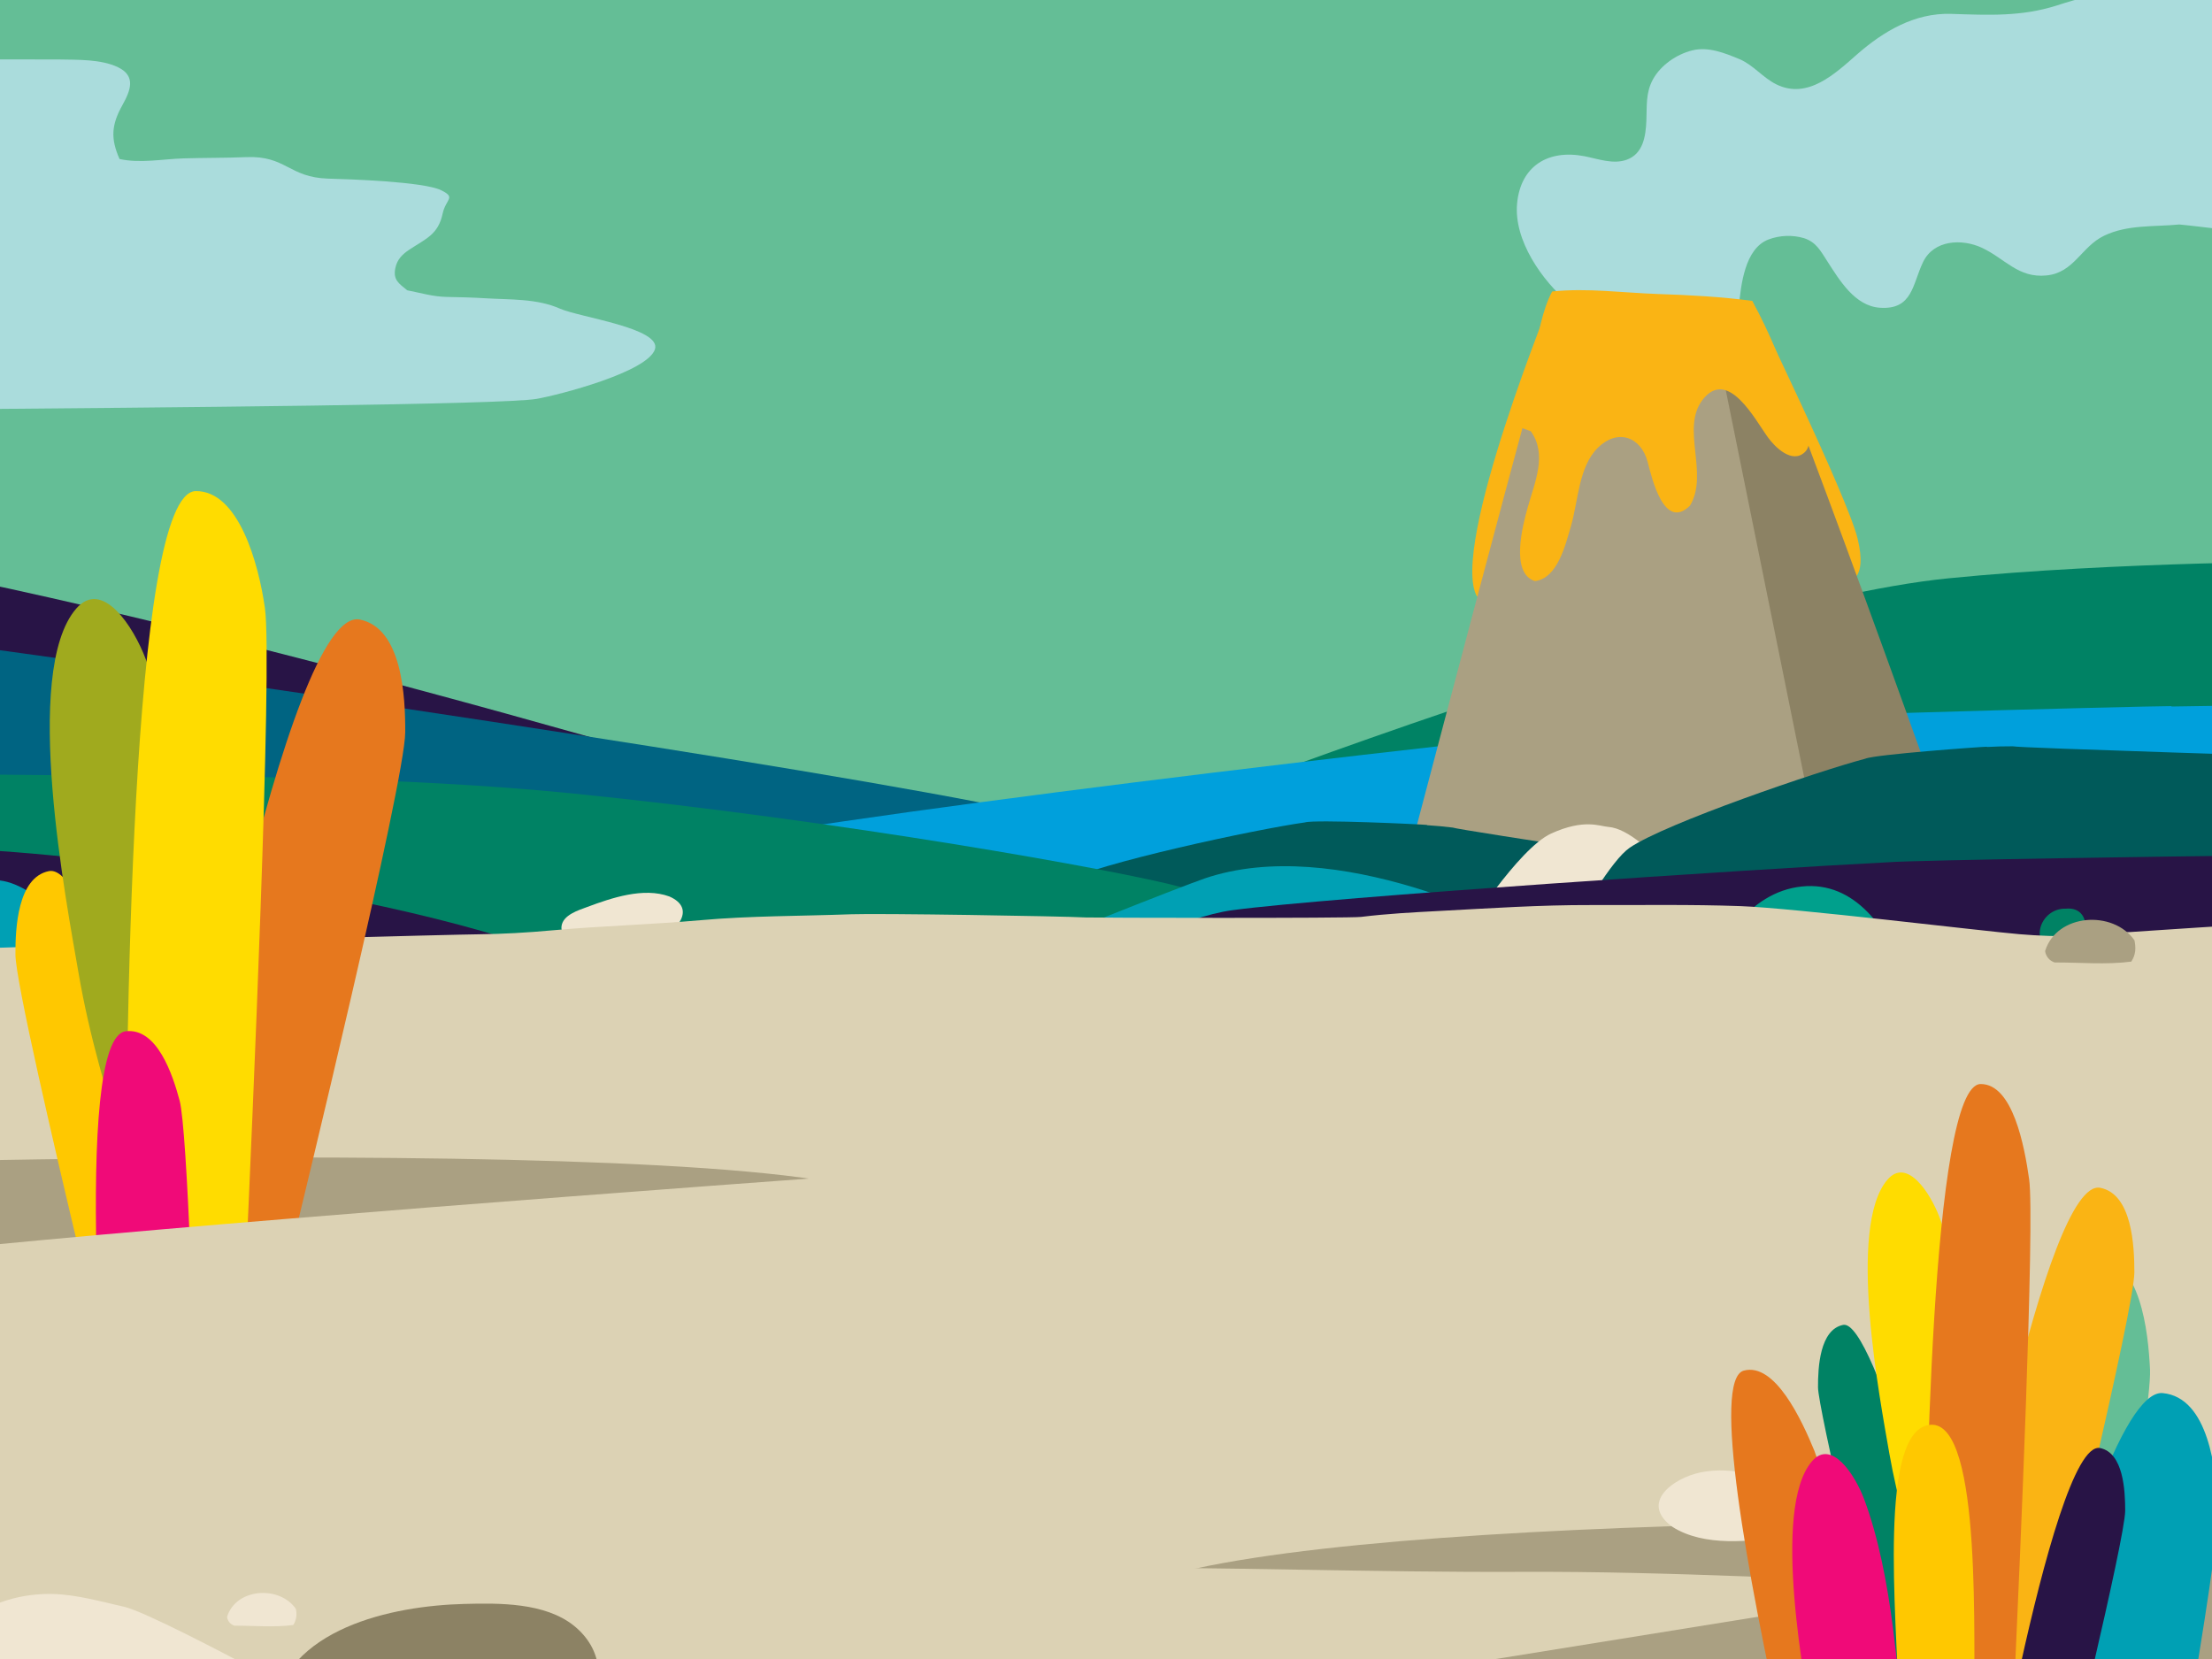
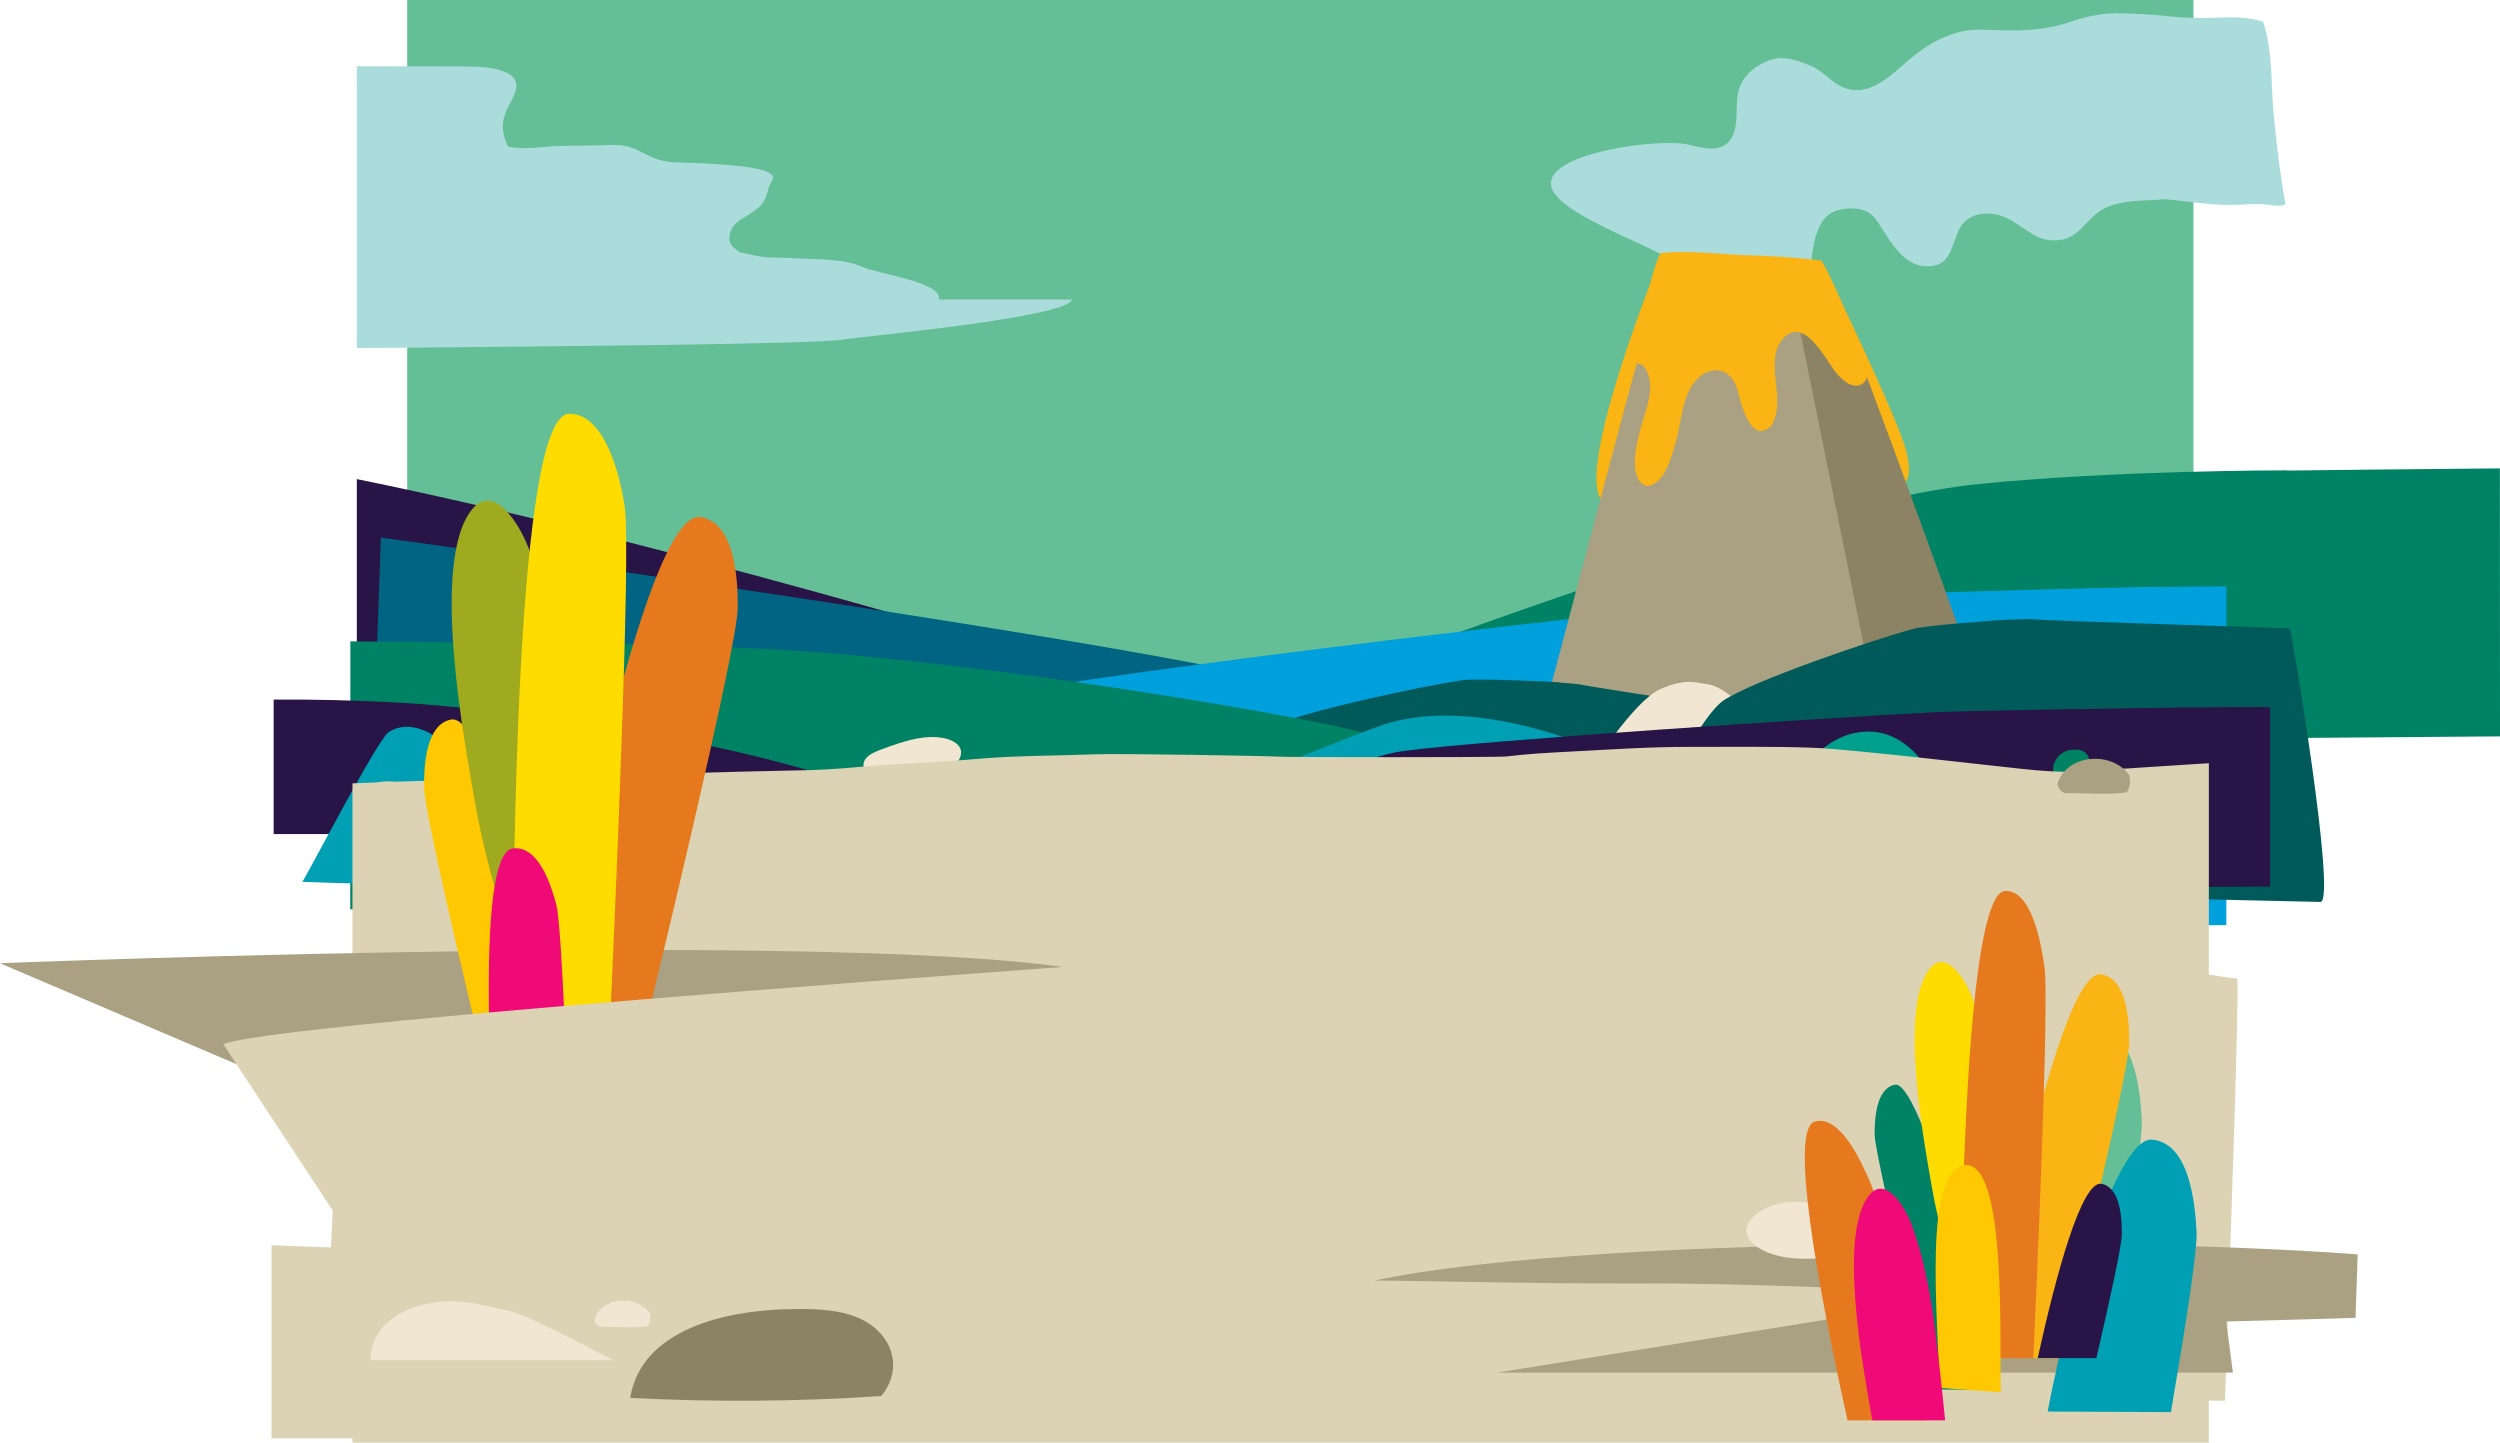
- <svg xmlns="http://www.w3.org/2000/svg" version="1.1" width="480px" height="360px" viewBox="0,0,480,360">
-   <g>
-     <g id="jurrasic2" stroke="none" stroke-width="1" fill="none" fill-rule="evenodd">
-       <path d="M-1.191,278.939v-283.939h481.663v283.939z" fill="#64be96" />
-       <path d="M563.134,193.568l-359.499,2.727c16.346,-7.881 160.789,-64.934 219.005,-70.784c36.747,-3.684 81.894,-3.684 83.104,-3.684l0.1,0.065c3.542,-0.089 35.814,-0.39 57.26,-0.59z" fill="#008264" />
-       <path d="M214.851,186.26l-229.631,-1.334v-60.731c87.897,17.792 212.512,55.749 229.631,62.065z" fill="#281446" />
-       <path d="M262.017,185.818l-15.419,30.643l-257.836,5.218l2.952,-81.717c70.896,9.64 203.686,29.415 237.812,37.75c5.395,1.316 25.466,6.305 32.491,8.105z" fill="#006482" />
-       <path d="M489.345,244.459l-480.984,3.194c25.035,-10.555 100.264,-54.492 132.843,-62.248c32.579,-7.757 174.59,-24.445 217.683,-28.364c8.855,-1.358 107.436,-3.837 112.224,-3.813c0.054,0.022 0.105,0.05 0.153,0.083c6.021,-0.114 12.048,-0.183 18.081,-0.207z" fill="#00a0dc" />
-       <path d="M375.734,120.464l-6.735,-50.052l11.216,-5.118c0,0 20.637,42.378 22.88,51.581c2.243,9.203 -2.019,9.203 -2.019,9.203z" fill="#fab414" />
-       <path d="M341.614,88.363l-10.773,35.242l-10.325,5.838c-6.086,-10.549 16.712,-66.191 16.712,-66.191z" fill="#fab414" />
-       <path d="M363.904,78.116l20.56,-1.411c2.296,2.851 46.912,125.583 46.912,129.278l-67.472,15.047z" fill="#8c8264" />
-       <path d="M400.799,214.595l-108.617,22.432c0.136,-0.555 39.787,-151.314 41.705,-156.834l37.986,-8.453z" fill="#aaa082" />
-       <path d="M505.313,50.064c-1.051,0.897 -4.864,0.077 -6.151,0c-2.857,-0.159 -5.738,0.201 -8.607,0.201c-5.844,0.041 -11.824,-1.004 -17.65,-1.553c-5.46,0.537 -11.234,-0.012 -16.328,2.444c-4.947,2.379 -6.493,8.022 -12.485,8.613c-6.122,0.638 -9.032,-3.684 -14.038,-6.009c-4.362,-2.019 -10.425,-1.706 -12.745,3.093c-2.32,4.799 -2.249,10.437 -9.404,9.923c-5.437,-0.39 -8.737,-5.992 -11.381,-10.077c-1.476,-2.284 -2.414,-4.168 -5.088,-5.029c-2.523,-0.728 -5.214,-0.624 -7.674,0.295c-5.189,1.983 -5.986,9.964 -6.446,14.687l-36.888,-0.885c-5.744,-4.835 -12.001,-13.595 -11.216,-21.67c0.785,-8.075 6.735,-11.753 14.693,-10.183c2.904,0.573 6.181,1.812 9.132,0.732c3.518,-1.305 4.073,-5.065 4.221,-8.388c0.148,-3.217 -0.189,-6.092 1.434,-9.044c1.694,-3.081 5.13,-5.437 8.506,-6.275c3.495,-0.891 7.101,0.59 10.289,1.901c3.058,1.322 5.035,4.008 7.951,5.454c6.836,3.406 12.869,-2.397 17.538,-6.493c5.714,-5.006 12.532,-9.049 20.413,-8.79c8.105,0.254 15.265,0.643 23.028,-1.854c4.457,-1.429 8.471,-2.58 13.193,-2.58c4.535,0.022 9.067,0.272 13.577,0.75c4.762,0.507 9.555,0.65 14.339,0.425c3.748,-0.213 8.182,-0.071 11.753,1.11c2.633,8.081 2.019,16.487 2.822,24.893c0.779,8.146 1.706,16.245 3.211,24.309z" fill="#aadcdc" />
-       <path d="M333.072,126.096c-5.401,-1.73 -2.633,-12.131 -1.576,-15.938c1.535,-5.513 4.321,-11.511 0.685,-16.582l-2.774,-1.004c-0.047,-2.745 1.21,-5.513 1.836,-8.146c0.59,-2.361 1.063,-4.776 1.588,-7.16c1.009,-4.634 1.771,-9.84 3.985,-14.02c7.727,-0.791 15.307,0.295 23.022,0.555c6.765,0.224 13.66,0.59 20.372,1.488c3.967,7.084 6.753,14.587 9.675,22.184c0.956,2.485 4.221,8.264 1.771,10.626c-2.745,2.645 -6.493,-1.068 -8.016,-3.188c-2.757,-3.772 -8.713,-15.301 -14.215,-8.111c-4.722,6.192 1.47,16.027 -2.715,22.939c-5.626,5.496 -8.264,-6.033 -9.156,-9.445c-1.476,-5.626 -6.588,-7.29 -10.797,-3.158c-4.209,4.132 -4.25,11.452 -5.856,17.007c-1.234,4.197 -2.922,11.358 -7.828,11.954z" fill="#fab414" />
-       <path d="M213.499,212.252c6.328,-9.604 12.686,-18.607 16.588,-20.661c8.217,-4.339 42.703,-11.682 53.081,-13.128c2.161,-0.673 25.372,0.407 26.481,0.543c0.004,0.019 0.004,0.04 0,0.059c1.865,0.112 3.725,0.295 5.578,0.514c0.874,0.472 67.933,10.543 68.913,10.72c0.13,0.094 1.009,9.681 1.901,21.936z" fill="#005a5a" />
-       <path d="M-16.521,167.937c21.446,0.201 53.718,0.502 57.26,0.59l0.1,-0.065c1.21,0 46.357,0 83.104,3.684c58.216,5.85 119.243,16.783 132.265,20.33c21.275,5.791 70.394,42.573 86.74,50.454l-359.499,-2.727z" fill="#008264" />
-       <path d="M142.131,75.771c-1.57,4.959 -20.82,9.924 -25.626,10.774c-7.32,1.293 -79.338,1.865 -131.285,2.314v-75.996c14.616,0.012 26.906,0.041 27.573,0.041c4.008,0.083 9.114,-0.089 12.804,1.682c3.99,1.924 2.715,5.071 0.974,8.211c-2.403,4.303 -2.597,7.249 -0.632,11.706c4.48,0.992 9.386,0 13.925,-0.136c4.539,-0.136 9.073,-0.083 13.613,-0.272c8.619,-0.348 9.178,4.425 17.773,4.667c4.173,0.118 20.722,0.626 24.524,2.538c3.264,1.629 0.961,1.826 0.264,5.108c-0.962,4.492 -3.624,5.39 -7.196,7.751c-1.541,1.027 -2.662,2.125 -3.052,4.008c-0.537,2.562 0.75,3.341 2.58,4.829c2.904,0.555 5.537,1.375 8.524,1.434c2.828,0.053 5.626,0.118 8.447,0.295c5.36,0.331 11.151,0.024 16.18,2.255c4.256,1.883 22.007,4.219 20.608,8.788z" fill="#aadcdc" />
-       <path d="M337.087,205.44c-2.119,4.646 -117.513,1.954 -117.513,1.954c1.924,-1.234 36.552,-14.976 41.865,-16.783c28.429,-9.634 66.823,9.746 75.648,14.829z" fill="#00a0b4" />
-       <path d="M317.848,202.494c0,0 11.594,-18.37 18.76,-21.623c7.166,-3.253 10.484,-1.582 12.397,-1.434c8.506,0.643 21.841,20.33 22.668,21.883c-2.302,2.025 -53.824,1.175 -53.824,1.175z" fill="#f0e6d2" />
-       <path d="M514.728,238.208l-192.323,-4.292c5.879,-7.196 23.559,-44.663 31.216,-49.946c7.656,-5.283 41.021,-16.664 51.15,-19.333c2.072,-0.921 25.242,-2.597 26.363,-2.597c0.014,0.016 0.026,0.034 0.035,0.053c1.865,-0.112 3.731,-0.148 5.596,-0.148c0.927,0.36 68.706,2.408 69.698,2.473c0.372,0.236 12.721,73.576 8.264,73.789z" fill="#005a5a" />
-       <path d="M-37.211,219.908v-36.269c10.531,-0.053 22.101,0.165 34.238,0.85c29.616,1.676 121.81,13.087 147.477,35.419z" fill="#281446" />
-       <path d="M35.987,230.823c-1.181,4.646 -65.483,1.954 -65.483,1.954c1.068,-1.234 20.378,-38.589 23.329,-40.395c15.844,-9.634 37.237,33.358 42.154,38.441z" fill="#00a0b4" />
-       <path d="M501.151,234.076l-320.42,1.181c16.346,-3.867 65.465,-34.917 86.74,-37.756c21.275,-2.839 113.971,-8.949 142.117,-10.384c5.75,-0.496 70.129,-1.399 73.252,-1.399l0.1,0.035c5.171,-0.083 10.36,-0.083 15.549,-0.083c0.218,0.018 1.151,0.035 2.662,0.065z" fill="#281446" />
-       <path d="M420.869,235.705l-58.754,3.483c0,0 5.738,-44.427 28.884,-46.823c23.146,-2.391 28.347,41.493 29.87,43.341z" fill="#00a08c" />
-       <path d="M448.242,197.181c6.972,-0.714 4.9,10.927 -1.972,9.345c-6.322,-1.452 -3.636,-9.492 1.972,-9.345z" fill="#008264" />
-       <path d="M145.23,194.525c5.986,2.603 1.629,7.562 -2.491,9.392c-4.929,2.184 -10.75,1.417 -15.903,0.549c-1.806,-0.301 -5.313,-1.009 -4.988,-3.477c0.325,-2.467 3.66,-3.459 5.602,-4.185c5.295,-1.972 12.19,-4.315 17.78,-2.279z" fill="#f0e6d2" />
-       <path d="M484.623,384.014h-500.583v-177.784l6.629,-0.254c1.683,-0.302 3.4,-0.363 5.1,-0.183c16.127,-0.567 35.838,-1.157 53.996,-1.665c0.024,-0.118 0.071,-0.23 0.071,-0.348c4.103,0.065 8.111,-0.041 12.202,-0.313c0.035,0.106 0.035,0.213 0.035,0.325c22.296,-0.608 40.005,-1.051 41.776,-1.051c5.254,-0.059 10.578,-0.366 15.809,-0.844c10.761,-0.98 21.582,-1.257 32.337,-2.214c10.85,-0.968 21.871,-0.885 32.786,-1.293c5.921,-0.224 45.59,0.407 50.814,0.697c1.316,0.077 57.177,0.207 59.792,-0.124c5.59,-0.691 11.216,-0.986 16.836,-1.281c11.062,-0.584 21.965,-1.322 33.057,-1.287c10.809,0.035 21.582,-0.159 32.396,0.23c11.665,0.425 52.307,5.401 60.519,6.092c4.177,0.354 8.37,0.496 12.562,0.425c3.884,-0.065 7.574,-0.891 11.487,-0.891c0.024,0.018 13.353,-0.915 22.379,-1.452z" fill="#dcd2b4" />
-       <path d="M-111,254.736c0,0 252.653,-10.035 299.287,3.542c46.634,13.577 -202.476,37.78 -202.476,37.78z" fill="#aaa082" />
-       <path d="M123.353,325.91c-12.237,1.93 -73.027,4.421 -83.824,3.867c3.695,-7.013 25.224,-14.758 38.606,-16.529c7.513,-1.016 15.149,-0.64 22.526,1.11c4.356,1.045 23.282,8.766 22.692,11.552z" fill="#008264" />
-       <path d="M36.312,272.446c3.4,-18.89 26.039,-141.131 41.77,-138.003c9.179,1.83 9.894,16.712 9.852,24.486c-0.059,10.714 -22.745,104.019 -25.059,113.517z" fill="#e6781e" />
-       <path d="M17.398,272.446c-5.513,-23.117 -14.049,-59.698 -14.049,-65.335c-0.03,-5.738 0.496,-16.718 7.255,-18.081c9.079,-1.8 21.251,52.721 27.349,83.417z" fill="#ffc800" />
-       <path d="M47.203,263.373c-8.477,-0.236 -15.437,-0.283 -19.935,-13.548c-3.955,-11.653 -7.898,-25.135 -10.206,-38.589c-2.58,-15.053 -12.397,-65.448 -0.531,-79.161c5.679,-6.582 12.467,3.943 15.1,10.968c4.055,10.82 6.682,24.138 8.335,37.337c3.312,26.505 5.95,55.312 7.237,82.992z" fill="#a0aa1e" />
-       <path d="M27.18,272.446c0.183,-43.565 1.004,-165.741 15.301,-165.877c9.333,-0.1 13.654,15.844 15.006,25.383c1.712,12.09 -2.857,114.396 -4.038,140.494z" fill="#ffdc00" />
-       <path d="M20.934,272.446c-0.561,-24.793 0.502,-47.974 6.358,-48.665c6.854,-0.809 10.224,9.569 11.694,15.077c0.844,3.176 1.671,17.485 2.361,33.589z" fill="#f00a78" />
-       <path d="M-21.273,321.424l-29.515,-44.864c16.865,-7.084 336.034,-28.447 338.395,-28.925c2.58,-0.519 5.165,-1.116 7.78,-1.446c5.59,-0.691 11.216,-0.986 16.836,-1.281c11.062,-0.584 21.965,-1.322 33.057,-1.287c10.809,0.035 21.582,-0.159 32.396,0.23c11.665,0.425 52.307,5.401 60.519,6.092c4.185,0.354 50.359,8.925 54.102,8.925c0.537,3.388 -1.741,69.113 -3.323,113.824h-512.755z" fill="#dcd2b4" />
-       <path d="M328.279,356.429c-0.177,-0.449 -0.289,-0.72 -0.443,-1.116l-5.732,-0.218c-7.515,-3.996 0.549,-10.035 6.493,-13.276c8.223,-4.439 18.158,-5.183 30.159,-5.803c11.558,-0.59 23.063,-0.183 30.549,4.339c7.674,4.616 9.976,10.567 3.902,15.773c-2.166,-0.213 -4.132,0.455 -6.222,0c-9.303,0.903 -19.15,0.401 -28.589,0.496c-10.029,0.13 -20.088,-0.059 -30.118,-0.195z" fill="#00a08c" />
-       <path d="M524.764,333.248l-0.59,17.119c0,0 -315.816,10.035 -278.626,-5.903c37.19,-15.938 209.56,-16.529 279.217,-11.216z" fill="#aaa082" />
-       <path d="M483.442,347.149v35.684h-521.226v-52.054c20.938,0.744 218.651,8.217 223.964,8.471c15.649,0.756 31.576,1.021 47.225,0.927c32.207,-0.183 64.521,1.051 96.705,0.909c32.479,-0.148 65.341,1.854 97.932,2.845c6.995,0.213 29.604,1.564 55.401,3.217z" fill="#dcd2b4" />
-       <path d="M486.984,333.838l4.132,31.286h-198.344z" fill="#aaa082" />
-       <path d="M362.966,331.359c-7.255,-5.189 0,-10.572 6.009,-11.842c7.208,-1.511 14.758,1.181 21.405,3.802c2.326,0.921 6.777,2.857 5.667,6.068c-1.11,3.211 -5.903,3.577 -8.678,3.996c-7.633,1.139 -17.52,2.302 -24.403,-2.025z" fill="#f0e6d2" />
-       <path d="M426.394,345.52c6.794,-35.43 19.616,-74.137 28.152,-73.328c9.988,0.945 11.605,16.747 12.007,25.011c0.23,4.787 -2.969,25.366 -6.913,48.47z" fill="#64be96" />
-       <path d="M441.152,375.626c6.794,-35.43 19.616,-74.137 28.152,-73.328c9.988,0.945 11.605,16.747 12.007,25.011c0.23,4.787 -2.969,25.366 -6.913,48.47z" fill="#00a0b4" />
-       <path d="M424.441,361.228c2.556,-14.173 19.516,-105.837 31.322,-103.475c6.883,1.37 7.391,12.532 7.391,18.359c-0.047,8.034 -17.025,77.998 -18.795,85.117z" fill="#fab414" />
-       <path d="M409.653,369.658c-4.132,-17.331 -15.124,-64.261 -15.147,-68.582c-0.024,-4.321 0.372,-12.562 5.454,-13.577c6.794,-1.352 22.993,59.267 27.573,82.289z" fill="#008264" />
-       <path d="M438.472,361.211c4.9,-22.196 11.812,-48.063 17.237,-46.989c5.083,1.033 5.454,9.274 5.454,13.577c-0.012,3.087 -3.424,18.559 -6.871,33.429z" fill="#281446" />
-       <path d="M432.599,354.428c-6.358,-0.177 -11.576,-0.213 -14.953,-10.159c-2.952,-8.737 -5.903,-18.849 -7.674,-28.925c-1.936,-11.287 -9.274,-49.072 -0.401,-59.356c4.262,-4.935 9.351,2.952 11.322,8.223c3.04,8.117 5.012,18.099 6.251,27.998c2.521,19.864 4.498,41.463 5.454,62.219z" fill="#ffdc00" />
-       <path d="M417.593,361.205c0.142,-32.668 1.476,-125.872 12.196,-125.972c6.989,-0.041 9.522,13.506 10.531,20.661c1.281,9.055 -2.131,85.766 -3.028,105.335z" fill="#e6781e" />
-       <path d="M387.192,378.005c-8.14,-36.8 -15.773,-78.736 -8.778,-80.589c6.765,-1.795 12.556,10.714 15.301,17.396c2.149,5.23 8.943,35.956 14.758,63.193z" fill="#e6781e" />
-       <path d="M412.015,369.256c-0.419,-18.601 -4.557,-59.267 6.924,-60.082c11.482,-0.815 9.085,49.191 9.604,61.262z" fill="#ffc800" />
-       <path d="M393.597,376.458c-1.936,-11.293 -9.256,-49.078 -0.401,-59.362c4.238,-4.935 9.351,2.957 11.322,8.229c3.04,8.111 5.012,18.099 6.251,27.992c1.009,8.005 1.924,16.293 2.733,24.687h-19.616c-0.094,-0.519 -0.171,-1.033 -0.289,-1.547z" fill="#f00a78" />
-       <path d="M-11.125,361.771c0.106,-11.476 12.65,-16.145 22.632,-15.879c5.189,0.142 10.395,1.647 15.437,2.78c4.256,0.956 21.481,9.988 27.343,13.099z" fill="#f0e6d2" />
-       <path d="M58.938,371.948c2.952,-18.689 26.281,-23.494 41.77,-23.896c7.633,-0.201 17.532,-0.319 23.825,4.722c6.163,4.959 7.084,12.627 2.102,18.672c-22.536,1.508 -45.141,1.675 -67.697,0.502z" fill="#8c8264" />
-       <path d="M64.174,349.08c0.327,1.203 0.134,2.488 -0.531,3.542c-4.262,0.555 -8.63,0.124 -12.78,0.148c-0.857,-0.271 -1.479,-1.015 -1.594,-1.907c1.93,-6.263 11.328,-6.871 14.905,-1.783z" fill="#f0e6d2" />
-       <path d="M463.177,204.041c0.301,1.582 0.348,3.028 -0.691,4.628c-5.537,0.714 -11.216,0.159 -16.623,0.189c-1.116,-0.355 -1.927,-1.324 -2.078,-2.485c2.515,-8.158 14.746,-8.955 19.392,-2.332z" fill="#aaa082" />
+ <svg xmlns="http://www.w3.org/2000/svg" version="1.1" width="674.134" height="389.014" viewBox="0,0,674.134,389.014">
+   <g transform="translate(111,5)">
+     <g data-paper-data="{&quot;isPaintingLayer&quot;:true}" fill-rule="nonzero" stroke="none" stroke-width="1" stroke-linecap="butt" stroke-linejoin="miter" stroke-miterlimit="10" stroke-dasharray="" stroke-dashoffset="0" style="mix-blend-mode: normal">
+       <g>
+         <path d="M-1.191,278.939v-283.939h481.663v283.939z" fill="#64be96" />
+         <path d="M563.134,193.568l-359.499,2.727c16.346,-7.881 160.789,-64.934 219.005,-70.784c36.747,-3.684 81.894,-3.684 83.104,-3.684l0.1,0.065c3.542,-0.089 35.814,-0.39 57.26,-0.59z" fill="#008264" />
+         <path d="M214.851,186.26l-229.631,-1.334v-60.731c87.897,17.792 212.512,55.749 229.631,62.065z" fill="#281446" />
+         <path d="M262.017,185.818l-15.419,30.643l-257.836,5.218l2.952,-81.717c70.896,9.64 203.686,29.415 237.812,37.75c5.395,1.316 25.466,6.305 32.491,8.105z" fill="#006482" />
+         <path d="M489.345,244.459l-480.984,3.194c25.035,-10.555 100.264,-54.492 132.843,-62.248c32.579,-7.757 174.59,-24.445 217.683,-28.364c8.855,-1.358 107.436,-3.837 112.224,-3.813c0.054,0.022 0.105,0.05 0.153,0.083c6.021,-0.114 12.048,-0.183 18.081,-0.207z" fill="#00a0dc" />
+         <path d="M375.734,120.464l-6.735,-50.052l11.216,-5.118c0,0 20.637,42.378 22.88,51.581c2.243,9.203 -2.019,9.203 -2.019,9.203z" fill="#fab414" />
+         <path d="M341.614,88.363l-10.773,35.242l-10.325,5.838c-6.086,-10.549 16.712,-66.191 16.712,-66.191z" fill="#fab414" />
+         <path d="M363.904,78.116l20.56,-1.411c2.296,2.851 46.912,125.583 46.912,129.278l-67.472,15.047z" fill="#8c8264" />
+         <path d="M400.799,214.595l-108.617,22.432c0.136,-0.555 39.787,-151.314 41.705,-156.834l37.986,-8.453z" fill="#aaa082" />
+         <path d="M505.313,50.064c-1.051,0.897 -4.864,0.077 -6.151,0c-2.857,-0.159 -5.738,0.201 -8.607,0.201c-5.844,0.041 -11.824,-1.004 -17.65,-1.553c-5.46,0.537 -11.234,-0.012 -16.328,2.444c-4.947,2.379 -6.493,8.022 -12.485,8.613c-6.122,0.638 -9.032,-3.684 -14.038,-6.009c-4.362,-2.019 -10.425,-1.706 -12.745,3.093c-2.32,4.799 -2.249,10.437 -9.404,9.923c-5.437,-0.39 -8.737,-5.992 -11.381,-10.077c-1.476,-2.284 -2.414,-4.168 -5.088,-5.029c-2.523,-0.728 -5.214,-0.624 -7.674,0.295c-5.189,1.983 -5.986,9.964 -6.446,14.687l-36.888,-0.885c-5.744,-4.835 -34.001,-13.595 -33.216,-21.67c0.785,-8.075 28.735,-11.753 36.693,-10.183c2.904,0.573 6.181,1.812 9.132,0.732c3.518,-1.305 4.073,-5.065 4.221,-8.388c0.148,-3.217 -0.189,-6.092 1.434,-9.044c1.694,-3.081 5.13,-5.437 8.506,-6.275c3.495,-0.891 7.101,0.59 10.289,1.901c3.058,1.322 5.035,4.008 7.951,5.454c6.836,3.406 12.869,-2.397 17.538,-6.493c5.714,-5.006 12.532,-9.049 20.413,-8.79c8.105,0.254 15.265,0.643 23.028,-1.854c4.457,-1.429 8.471,-2.58 13.193,-2.58c4.535,0.022 9.067,0.272 13.577,0.75c4.762,0.507 9.555,0.65 14.339,0.425c3.748,-0.213 8.182,-0.071 11.753,1.11c2.633,8.081 2.019,16.487 2.822,24.893c0.779,8.146 1.706,16.245 3.211,24.309z" fill="#aadcdc" />
+         <path d="M333.072,126.096c-5.401,-1.73 -2.633,-12.131 -1.576,-15.938c1.535,-5.513 4.321,-11.511 0.685,-16.582l-2.774,-1.004c-0.047,-2.745 1.21,-5.513 1.836,-8.146c0.59,-2.361 1.063,-4.776 1.588,-7.16c1.009,-4.634 1.771,-9.84 3.985,-14.02c7.727,-0.791 15.307,0.295 23.022,0.555c6.765,0.224 13.66,0.59 20.372,1.488c3.967,7.084 6.753,14.587 9.675,22.184c0.956,2.485 4.221,8.264 1.771,10.626c-2.745,2.645 -6.493,-1.068 -8.016,-3.188c-2.757,-3.772 -8.713,-15.301 -14.215,-8.111c-4.722,6.192 1.47,16.027 -2.715,22.939c-5.626,5.496 -8.264,-6.033 -9.156,-9.445c-1.476,-5.626 -6.588,-7.29 -10.797,-3.158c-4.209,4.132 -4.25,11.452 -5.856,17.007c-1.234,4.197 -2.922,11.358 -7.828,11.954z" fill="#fab414" />
+         <path d="M213.499,212.252c6.328,-9.604 12.686,-18.607 16.588,-20.661c8.217,-4.339 42.703,-11.682 53.081,-13.128c2.161,-0.673 25.372,0.407 26.481,0.543c0.004,0.019 0.004,0.04 0,0.059c1.865,0.112 3.725,0.295 5.578,0.514c0.874,0.472 67.933,10.543 68.913,10.72c0.13,0.094 1.009,9.681 1.901,21.936z" fill="#005a5a" />
+         <path d="M-16.521,167.937c21.446,0.201 53.718,0.502 57.26,0.59l0.1,-0.065c1.21,0 46.357,0 83.104,3.684c58.216,5.85 119.243,16.783 132.265,20.33c21.275,5.791 70.394,42.573 86.74,50.454l-359.499,-2.727z" fill="#008264" />
+         <path d="M178.131,75.771c-1.57,4.959 -56.82,9.924 -61.626,10.774c-7.32,1.293 -79.338,1.865 -131.285,2.314v-75.996c14.616,0.012 26.906,0.041 27.573,0.041c4.008,0.083 9.114,-0.089 12.804,1.682c3.99,1.924 2.715,5.071 0.974,8.211c-2.403,4.303 -2.597,7.249 -0.632,11.706c4.48,0.992 9.386,0 13.925,-0.136c4.539,-0.136 9.073,-0.083 13.613,-0.272c8.619,-0.348 9.178,4.425 17.773,4.667c4.173,0.118 20.722,0.626 24.524,2.538c3.264,1.629 0.961,1.826 0.264,5.108c-0.962,4.492 -3.624,5.39 -7.196,7.751c-1.541,1.027 -2.662,2.125 -3.052,4.008c-0.537,2.562 0.75,3.341 2.58,4.829c2.904,0.555 5.537,1.375 8.524,1.434c2.828,0.053 5.626,0.118 8.447,0.295c5.36,0.331 11.151,0.024 16.18,2.255c4.256,1.883 22.007,4.219 20.608,8.788z" fill="#aadcdc" />
+         <path d="M337.087,205.44c-2.119,4.646 -117.513,1.954 -117.513,1.954c1.924,-1.234 36.552,-14.976 41.865,-16.783c28.429,-9.634 66.823,9.746 75.648,14.829z" fill="#00a0b4" />
+         <path d="M317.848,202.494c0,0 11.594,-18.37 18.76,-21.623c7.166,-3.253 10.484,-1.582 12.397,-1.434c8.506,0.643 21.841,20.33 22.668,21.883c-2.302,2.025 -53.824,1.175 -53.824,1.175z" fill="#f0e6d2" />
+         <path d="M514.728,238.208l-192.323,-4.292c5.879,-7.196 23.559,-44.663 31.216,-49.946c7.656,-5.283 41.021,-16.664 51.15,-19.333c2.072,-0.921 25.242,-2.597 26.363,-2.597c0.014,0.016 0.026,0.034 0.035,0.053c1.865,-0.112 3.731,-0.148 5.596,-0.148c0.927,0.36 68.706,2.408 69.698,2.473c0.372,0.236 12.721,73.576 8.264,73.789z" fill="#005a5a" />
+         <path d="M-37.211,219.908v-36.269c10.531,-0.053 22.101,0.165 34.238,0.85c29.616,1.676 121.81,13.087 147.477,35.419z" fill="#281446" />
+         <path d="M35.987,230.823c-1.181,4.646 -65.483,1.954 -65.483,1.954c1.068,-1.234 20.378,-38.589 23.329,-40.395c15.844,-9.634 37.237,33.358 42.154,38.441z" fill="#00a0b4" />
+         <path d="M501.151,234.076l-320.42,1.181c16.346,-3.867 65.465,-34.917 86.74,-37.756c21.275,-2.839 113.971,-8.949 142.117,-10.384c5.75,-0.496 70.129,-1.399 73.252,-1.399l0.1,0.035c5.171,-0.083 10.36,-0.083 15.549,-0.083c0.218,0.018 1.151,0.035 2.662,0.065z" fill="#281446" />
+         <path d="M420.869,235.705l-58.754,3.483c0,0 5.738,-44.427 28.884,-46.823c23.146,-2.391 28.347,41.493 29.87,43.341z" fill="#00a08c" />
+         <path d="M448.242,197.181c6.972,-0.714 4.9,10.927 -1.972,9.345c-6.322,-1.452 -3.636,-9.492 1.972,-9.345z" fill="#008264" />
+         <path d="M145.23,194.525c5.986,2.603 1.629,7.562 -2.491,9.392c-4.929,2.184 -10.75,1.417 -15.903,0.549c-1.806,-0.301 -5.313,-1.009 -4.988,-3.477c0.325,-2.467 3.66,-3.459 5.602,-4.185c5.295,-1.972 12.19,-4.315 17.78,-2.279z" fill="#f0e6d2" />
+         <path d="M484.623,384.014h-500.583v-177.784l6.629,-0.254c1.683,-0.302 3.4,-0.363 5.1,-0.183c16.127,-0.567 35.838,-1.157 53.996,-1.665c0.024,-0.118 0.071,-0.23 0.071,-0.348c4.103,0.065 8.111,-0.041 12.202,-0.313c0.035,0.106 0.035,0.213 0.035,0.325c22.296,-0.608 40.005,-1.051 41.776,-1.051c5.254,-0.059 10.578,-0.366 15.809,-0.844c10.761,-0.98 21.582,-1.257 32.337,-2.214c10.85,-0.968 21.871,-0.885 32.786,-1.293c5.921,-0.224 45.59,0.407 50.814,0.697c1.316,0.077 57.177,0.207 59.792,-0.124c5.59,-0.691 11.216,-0.986 16.836,-1.281c11.062,-0.584 21.965,-1.322 33.057,-1.287c10.809,0.035 21.582,-0.159 32.396,0.23c11.665,0.425 52.307,5.401 60.519,6.092c4.177,0.354 8.37,0.496 12.562,0.425c3.884,-0.065 7.574,-0.891 11.487,-0.891c0.024,0.018 13.353,-0.915 22.379,-1.452z" fill="#dcd2b4" />
+         <path d="M-111,254.736c0,0 252.653,-10.035 299.287,3.542c46.634,13.577 -202.476,37.78 -202.476,37.78z" fill="#aaa082" />
+         <path d="M123.353,325.91c-12.237,1.93 -73.027,4.421 -83.824,3.867c3.695,-7.013 25.224,-14.758 38.606,-16.529c7.513,-1.016 15.149,-0.64 22.526,1.11c4.356,1.045 23.282,8.766 22.692,11.552z" fill="#008264" />
+         <path d="M36.312,272.446c3.4,-18.89 26.039,-141.131 41.77,-138.003c9.179,1.83 9.894,16.712 9.852,24.486c-0.059,10.714 -22.745,104.019 -25.059,113.517z" fill="#e6781e" />
+         <path d="M17.398,272.446c-5.513,-23.117 -14.049,-59.698 -14.049,-65.335c-0.03,-5.738 0.496,-16.718 7.255,-18.081c9.079,-1.8 21.251,52.721 27.349,83.417z" fill="#ffc800" />
+         <path d="M47.203,263.373c-8.477,-0.236 -15.437,-0.283 -19.935,-13.548c-3.955,-11.653 -7.898,-25.135 -10.206,-38.589c-2.58,-15.053 -12.397,-65.448 -0.531,-79.161c5.679,-6.582 12.467,3.943 15.1,10.968c4.055,10.82 6.682,24.138 8.335,37.337c3.312,26.505 5.95,55.312 7.237,82.992z" fill="#a0aa1e" />
+         <path d="M27.18,272.446c0.183,-43.565 1.004,-165.741 15.301,-165.877c9.333,-0.1 13.654,15.844 15.006,25.383c1.712,12.09 -2.857,114.396 -4.038,140.494z" fill="#ffdc00" />
+         <path d="M20.934,272.446c-0.561,-24.793 0.502,-47.974 6.358,-48.665c6.854,-0.809 10.224,9.569 11.694,15.077c0.844,3.176 1.671,17.485 2.361,33.589z" fill="#f00a78" />
+         <path d="M-21.273,321.424l-29.515,-44.864c16.865,-7.084 336.034,-28.447 338.395,-28.925c2.58,-0.519 5.165,-1.116 7.78,-1.446c5.59,-0.691 11.216,-0.986 16.836,-1.281c11.062,-0.584 21.965,-1.322 33.057,-1.287c10.809,0.035 21.582,-0.159 32.396,0.23c11.665,0.425 52.307,5.401 60.519,6.092c4.185,0.354 50.359,8.925 54.102,8.925c0.537,3.388 -1.741,69.113 -3.323,113.824h-512.755z" fill="#dcd2b4" />
+         <path d="M328.279,356.429c-0.177,-0.449 -0.289,-0.72 -0.443,-1.116l-5.732,-0.218c-7.515,-3.996 0.549,-10.035 6.493,-13.276c8.223,-4.439 18.158,-5.183 30.159,-5.803c11.558,-0.59 23.063,-0.183 30.549,4.339c7.674,4.616 9.976,10.567 3.902,15.773c-2.166,-0.213 -4.132,0.455 -6.222,0c-9.303,0.903 -19.15,0.401 -28.589,0.496c-10.029,0.13 -20.088,-0.059 -30.118,-0.195z" fill="#00a08c" />
+         <path d="M524.764,333.248l-0.59,17.119c0,0 -315.816,10.035 -278.626,-5.903c37.19,-15.938 209.56,-16.529 279.217,-11.216z" fill="#aaa082" />
+         <path d="M483.442,347.149v35.684h-521.226v-52.054c20.938,0.744 218.651,8.217 223.964,8.471c15.649,0.756 31.576,1.021 47.225,0.927c32.207,-0.183 64.521,1.051 96.705,0.909c32.479,-0.148 65.341,1.854 97.932,2.845c6.995,0.213 29.604,1.564 55.401,3.217z" fill="#dcd2b4" />
+         <path d="M486.984,333.838l4.132,31.286h-198.344z" fill="#aaa082" />
+         <path d="M362.966,331.359c-7.255,-5.189 0,-10.572 6.009,-11.842c7.208,-1.511 14.758,1.181 21.405,3.802c2.326,0.921 6.777,2.857 5.667,6.068c-1.11,3.211 -5.903,3.577 -8.678,3.996c-7.633,1.139 -17.52,2.302 -24.403,-2.025z" fill="#f0e6d2" />
+         <path d="M426.394,345.52c6.794,-35.43 19.616,-74.137 28.152,-73.328c9.988,0.945 11.605,16.747 12.007,25.011c0.23,4.787 -2.969,25.366 -6.913,48.47z" fill="#64be96" />
+         <path d="M441.152,375.626c6.794,-35.43 19.616,-74.137 28.152,-73.328c9.988,0.945 11.605,16.747 12.007,25.011c0.23,4.787 -2.969,25.366 -6.913,48.47z" fill="#00a0b4" />
+         <path d="M424.441,361.228c2.556,-14.173 19.516,-105.837 31.322,-103.475c6.883,1.37 7.391,12.532 7.391,18.359c-0.047,8.034 -17.025,77.998 -18.795,85.117z" fill="#fab414" />
+         <path d="M409.653,369.658c-4.132,-17.331 -15.124,-64.261 -15.147,-68.582c-0.024,-4.321 0.372,-12.562 5.454,-13.577c6.794,-1.352 22.993,59.267 27.573,82.289z" fill="#008264" />
+         <path d="M438.472,361.211c4.9,-22.196 11.812,-48.063 17.237,-46.989c5.083,1.033 5.454,9.274 5.454,13.577c-0.012,3.087 -3.424,18.559 -6.871,33.429z" fill="#281446" />
+         <path d="M432.599,354.428c-6.358,-0.177 -11.576,-0.213 -14.953,-10.159c-2.952,-8.737 -5.903,-18.849 -7.674,-28.925c-1.936,-11.287 -9.274,-49.072 -0.401,-59.356c4.262,-4.935 9.351,2.952 11.322,8.223c3.04,8.117 5.012,18.099 6.251,27.998c2.521,19.864 4.498,41.463 5.454,62.219z" fill="#ffdc00" />
+         <path d="M417.593,361.205c0.142,-32.668 1.476,-125.872 12.196,-125.972c6.989,-0.041 9.522,13.506 10.531,20.661c1.281,9.055 -2.131,85.766 -3.028,105.335z" fill="#e6781e" />
+         <path d="M387.192,378.005c-8.14,-36.8 -15.773,-78.736 -8.778,-80.589c6.765,-1.795 12.556,10.714 15.301,17.396c2.149,5.23 8.943,35.956 14.758,63.193z" fill="#e6781e" />
+         <path d="M412.015,369.256c-0.419,-18.601 -4.557,-59.267 6.924,-60.082c11.482,-0.815 9.085,49.191 9.604,61.262z" fill="#ffc800" />
+         <path d="M393.597,376.458c-1.936,-11.293 -9.256,-49.078 -0.401,-59.362c4.238,-4.935 9.351,2.957 11.322,8.229c3.04,8.111 5.012,18.099 6.251,27.992c1.009,8.005 1.924,16.293 2.733,24.687h-19.616c-0.094,-0.519 -0.171,-1.033 -0.289,-1.547z" fill="#f00a78" />
+         <path d="M-11.125,361.771c0.106,-11.476 12.65,-16.145 22.632,-15.879c5.189,0.142 10.395,1.647 15.437,2.78c4.256,0.956 21.481,9.988 27.343,13.099z" fill="#f0e6d2" />
+         <path d="M58.938,371.948c2.952,-18.689 26.281,-23.494 41.77,-23.896c7.633,-0.201 17.532,-0.319 23.825,4.722c6.163,4.959 7.084,12.627 2.102,18.672c-22.536,1.508 -45.141,1.675 -67.697,0.502z" fill="#8c8264" />
+         <path d="M64.174,349.08c0.327,1.203 0.134,2.488 -0.531,3.542c-4.262,0.555 -8.63,0.124 -12.78,0.148c-0.857,-0.271 -1.479,-1.015 -1.594,-1.907c1.93,-6.263 11.328,-6.871 14.905,-1.783z" fill="#f0e6d2" />
+         <path d="M463.177,204.041c0.301,1.582 0.348,3.028 -0.691,4.628c-5.537,0.714 -11.216,0.159 -16.623,0.189c-1.116,-0.355 -1.927,-1.324 -2.078,-2.485c2.515,-8.158 14.746,-8.955 19.392,-2.332z" fill="#aaa082" />
+       </g>
    </g>
  </g>
</svg>
